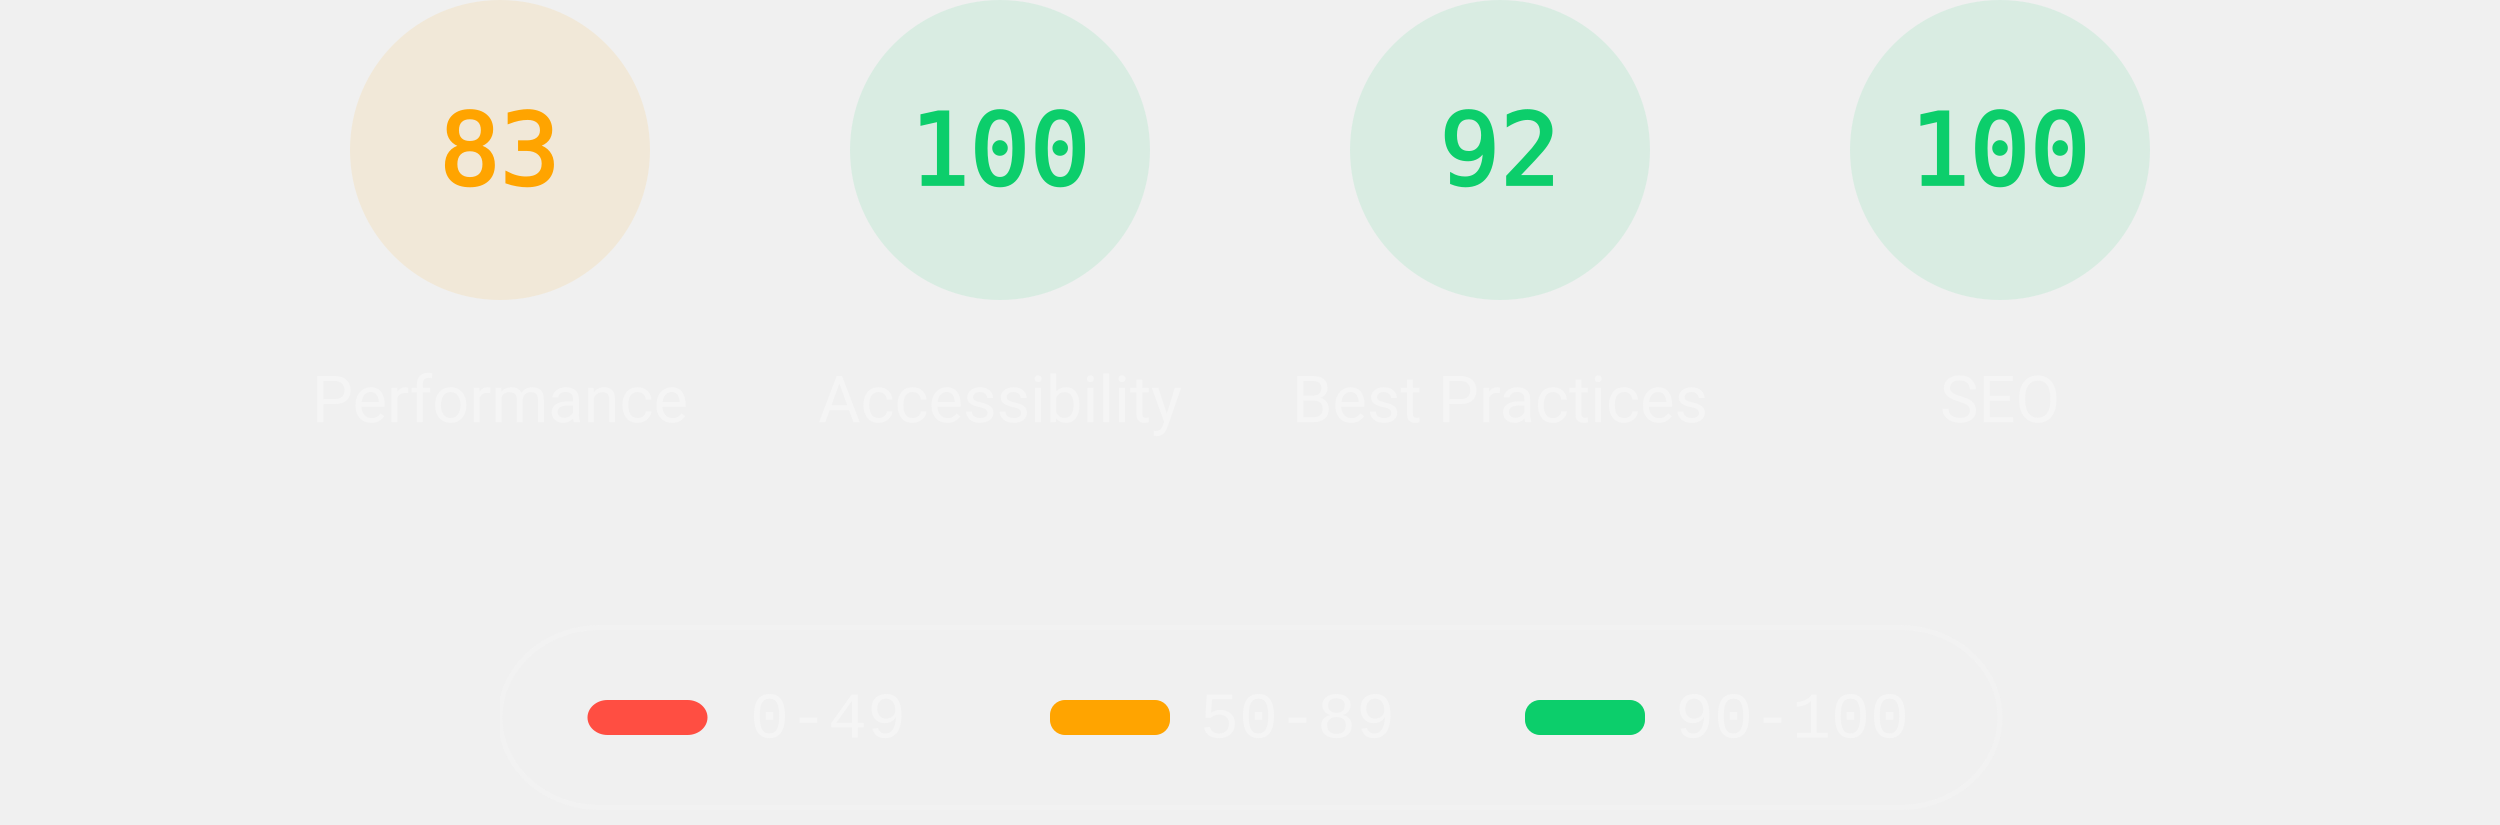
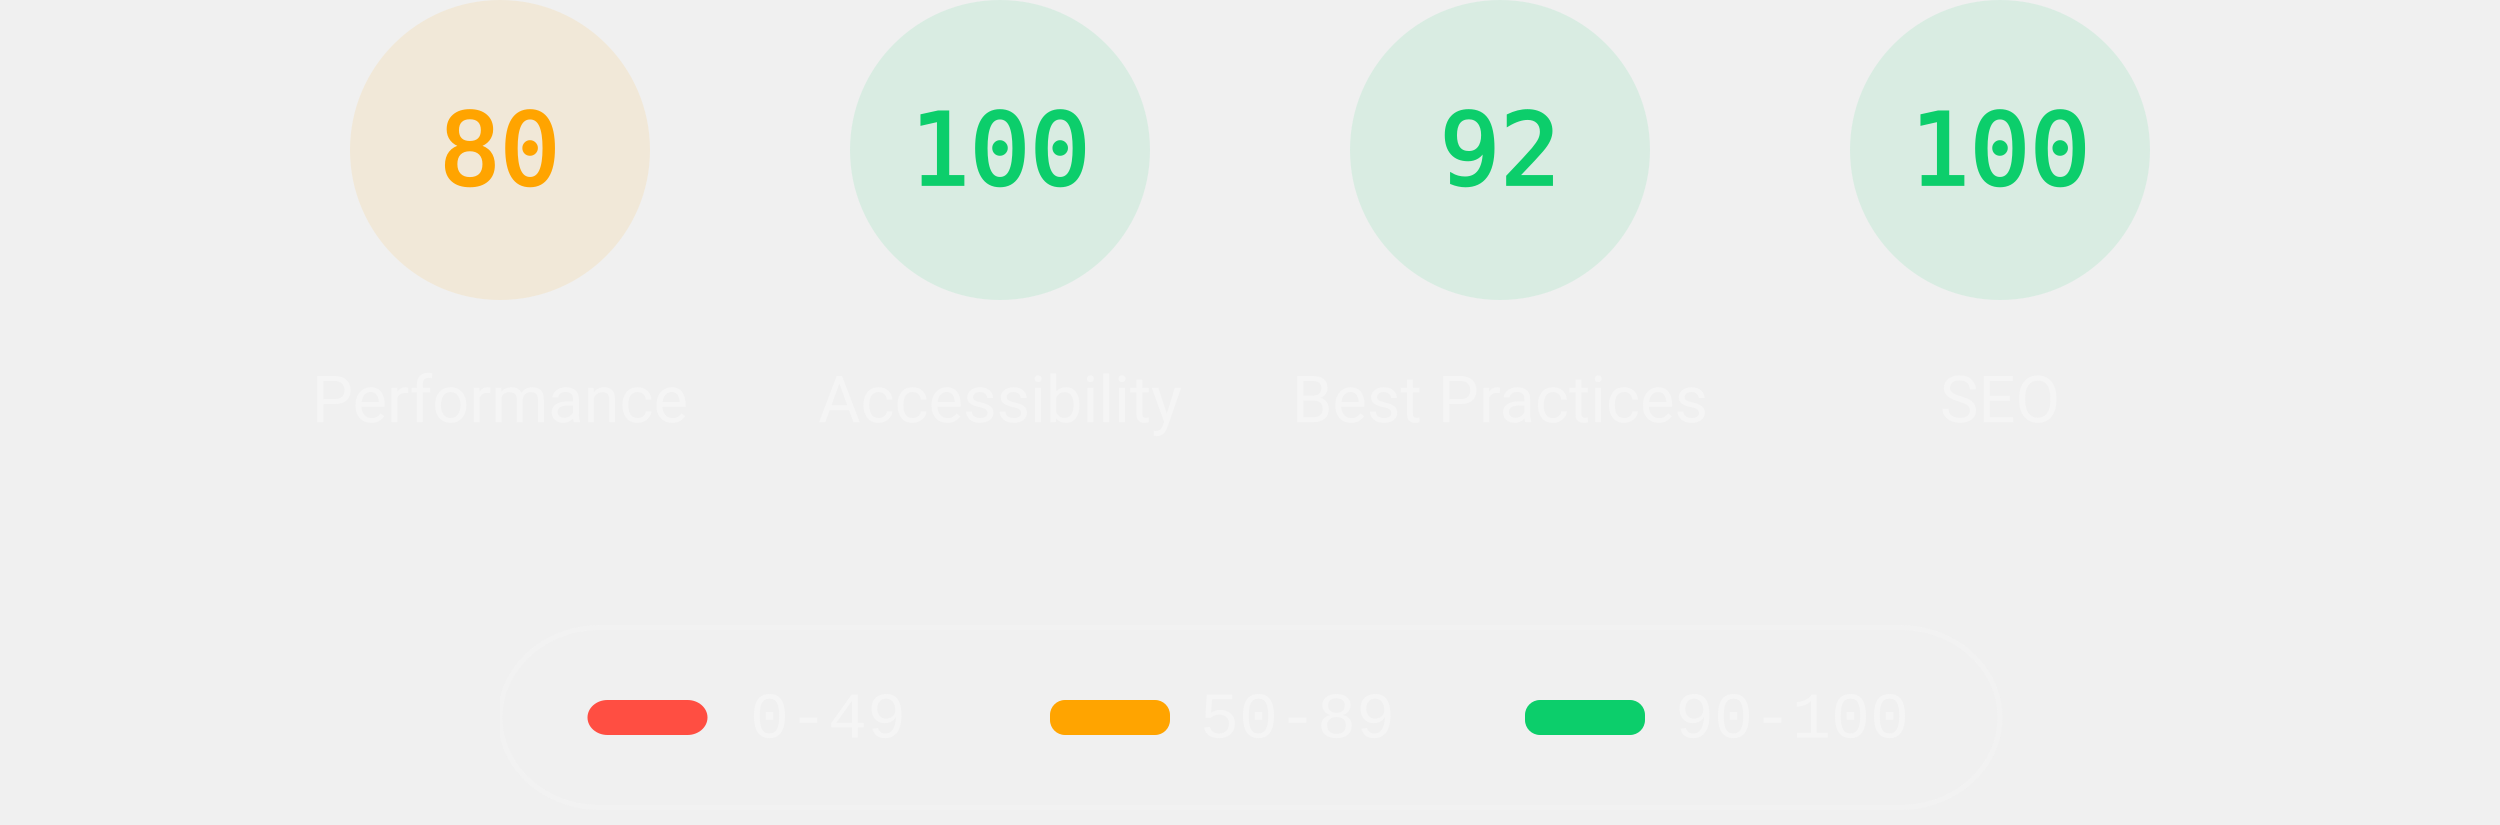
<svg xmlns="http://www.w3.org/2000/svg" class="theme--dark" fill="none" width="1000" height="330">
  <style>
			.gauge-base {
				opacity: 0.1
			}

			.gauge-arc {
				fill: none;
				animation-delay: 250ms;
				stroke-linecap: round;
				transform: rotate(-90deg);
				transform-origin: 100px 60px;
				animation: load-gauge 1s ease forwards
			}

			.guage-text {
				font-size: 40px;
				font-family: monospace;
				text-align: center
			}

			.guage-red {
				color: #ff4e42;
				fill: #ff4e42;
				stroke: #ff4e42
			}
			.guage-orange {
				color: #ffa400;
				fill: #ffa400;
				stroke: #ffa400
			}
			.guage-green {
				color: #0cce6b;
				fill: #0cce6b;
				stroke: #0cce6b
			}
			.theme--agnostic .guage-undefined {
				color: #5c5c5c;
				fill: #5c5c5c;
				stroke: #5c5c5c
			}
			.theme--light .guage-undefined {
				color: #1e1e1e;
				fill: #1e1e1e;
				stroke: #1e1e1e
			}
			.theme--dark .guage-undefined {
				color: #f5f5f5;
				fill: #f5f5f5;
				stroke: #f5f5f5
			}

			.guage-title {
				stroke: none;
				font-size: 26px;
				line-height: 26px;
				font-family: Roboto, Halvetica, Arial, sans-serif
			}
			.metric.guage-title {
				font-family: 'Courier New', Courier, monospace
			}
			.theme--agnostic .guage-title {
				color: #737373;
				fill: #737373
			}
			.theme--light .guage-title {
				color: #212121;
				fill: #212121
			}
			.theme--dark .guage-title {
				color: #f5f5f5;
				fill: #f5f5f5
			}

			@keyframes load-gauge {
				from {
					stroke-dasharray: 0 352.858
				}
			}
			.lh-gauge--pwa__disc {
				fill: #e0e0e0
			}
			.lh-gauge--pwa__logo {
				position: relative;
				fill: #b0b0b0
			}
			.lh-gauge--pwa__invisible {
				display: none
			}
			.lh-gauge--pwa__visible {
				display: inline
			}
			.guage-invisible {
				display: none
			}
			.lh-gauge--pwa__logo--primary-color {
				fill: #304ffe
			}
			.theme--agnostic .lh-gauge--pwa__logo--secondary-color {
				fill: #787878
			}
			.theme--light .lh-gauge--pwa__logo--secondary-color {
				fill: #3d3d3d
			}
			.theme--dark .lh-gauge--pwa__logo--secondary-color {
				fill: #d8b6b6
			}
			.theme--light #svg_2 {
				stroke: #00000022
			}
			.theme--agnostic #svg_2 {
				stroke: #616161
			}
			.theme--light #svg_2 {
				stroke: #00000022
			}
			.theme--dark #svg_2 {
				stroke: #f5f5f566
			}
		</style>
  <svg class="guage-div guage-perf guage-orange" viewBox="0 0 200 200" width="200" height="200" x="100" y="0">
    <circle class="gauge-base" r="56" cx="100" cy="60" stroke-width="8" />
-     <circle class="gauge-arc guage-arc-1" r="56" cx="100" cy="60" stroke-width="8" style="stroke-dasharray: 292.042, 351.858;" />
-     <text class="guage-text" x="100px" y="60px" alignment-baseline="central" dominant-baseline="central" text-anchor="middle">83</text>
+     <circle class="gauge-arc guage-arc-1" r="56" cx="100" cy="60" stroke-width="8" style="stroke-dasharray: 281.486, 351.858;" />
+     <text class="guage-text" x="100px" y="60px" alignment-baseline="central" dominant-baseline="central" text-anchor="middle">80</text>
    <text class="guage-title" x="100px" y="160px" alignment-baseline="central" dominant-baseline="central" text-anchor="middle">Performance</text>
  </svg>
  <svg class="guage-div guage-acc guage-green" viewBox="0 0 200 200" width="200" height="200" x="300" y="0">
    <circle class="gauge-base" r="56" cx="100" cy="60" stroke-width="8" />
    <circle class="gauge-arc guage-arc-2" r="56" cx="100" cy="60" stroke-width="8" style="stroke-dasharray: 351.858, 351.858;" />
    <text class="guage-text" x="100px" y="60px" alignment-baseline="central" dominant-baseline="central" text-anchor="middle">100</text>
    <text class="guage-title" x="100px" y="160px" alignment-baseline="central" dominant-baseline="central" text-anchor="middle">Accessibility</text>
  </svg>
  <svg class="guage-div guage-best guage-green" viewBox="0 0 200 200" width="200" height="200" x="500" y="0">
    <circle class="gauge-base" r="56" cx="100" cy="60" stroke-width="8" />
    <circle class="gauge-arc guage-arc-3" r="56" cx="100" cy="60" stroke-width="8" style="stroke-dasharray: 323.709, 351.858;" />
    <text class="guage-text" x="100px" y="60px" alignment-baseline="central" dominant-baseline="central" text-anchor="middle">92</text>
    <text class="guage-title" x="100px" y="160px" alignment-baseline="central" dominant-baseline="central" text-anchor="middle">Best Practices</text>
  </svg>
  <svg class="guage-div guage-seo guage-green" viewBox="0 0 200 200" width="200" height="200" x="700" y="0">
    <circle class="gauge-base" r="56" cx="100" cy="60" stroke-width="8" />
    <circle class="gauge-arc guage-arc-4" r="56" cx="100" cy="60" stroke-width="8" style="stroke-dasharray: 351.858, 351.858;" />
    <text class="guage-text" x="100px" y="60px" alignment-baseline="central" dominant-baseline="central" text-anchor="middle">100</text>
    <text class="guage-title" x="100px" y="160px" alignment-baseline="central" dominant-baseline="central" text-anchor="middle">SEO</text>
  </svg>
  <svg class="guage-div guage-pwa guage-invisible" viewBox="0 0 200 200" width="200" height="200" x="900" y="0">
    <svg viewBox="0 0 60 60" width="112" height="112" x="44" y="4">
      <defs>
        <linearGradient id="lh-gauge--pwa__check-circle__gradient-0" x1="50%" y1="0%" x2="50%" y2="100%">
          <stop stop-color="#00C852" offset="0%" />
          <stop stop-color="#009688" offset="100%" />
        </linearGradient>
        <linearGradient id="lh-gauge--pwa__installable__shadow-gradient-0" x1="76.056%" x2="24.111%" y1="82.995%" y2="24.735%">
          <stop stop-color="#A5D6A7" offset="0%" />
          <stop stop-color="#80CBC4" offset="100%" />
        </linearGradient>
        <linearGradient id="lh-gauge--pwa__fast-reliable__shadow-gradient-0" x1="76.056%" y1="82.995%" x2="25.678%" y2="26.493%">
          <stop stop-color="#64B5F6" offset="0%" />
          <stop stop-color="#2979FF" offset="100%" />
        </linearGradient>
        <g id="lh-gauge--pwa__fast-reliable-badge-0">
          <circle fill="#FFFFFF" cx="10" cy="10" r="10" />
          <path fill="#304FFE" d="M10 3.58l5.25 2.34v3.5c0 3.23-2.24 6.26-5.25 7-3.01-.74-5.25-3.77-5.25-7v-3.5L10 3.58zm-.47 10.74l2.76-4.83.03-.07c.04-.08 0-.24-.22-.24h-1.64l.47-3.26h-.47l-2.7 4.77c-.02.01.05-.1-.04.05-.09.16-.1.31.18.31h1.63l-.47 3.27h.47z" />
        </g>
        <g id="lh-gauge--pwa__installable-badge-0">
          <circle fill="#FFFFFF" cx="10" cy="10" r="10" />
          <path fill="#009688" d="M10 4.167A5.835 5.835 0 0 0 4.167 10 5.835 5.835 0 0 0 10 15.833 5.835 5.835 0 0 0 15.833 10 5.835 5.835 0 0 0 10 4.167zm2.917 6.416h-2.334v2.334H9.417v-2.334H7.083V9.417h2.334V7.083h1.166v2.334h2.334v1.166z" />
        </g>
      </defs>
      <g stroke="none" fill-rule="nonzero">
        <circle class="lh-gauge--pwa__disc" cx="30" cy="30" r="30" />
        <g class="lh-gauge--pwa__logo">
          <path d="M35.66 19.39l.7-1.75h2L37.4 15 38.6 12l3.4 9h-2.51l-.58-1.61z" />
          <path d="M33.52 21l3.65-9h-2.42l-2.5 5.82L30.5 12h-1.86l-1.9 5.82-1.35-2.65-1.21 3.72L25.4 21h2.38l1.72-5.2 1.64 5.2z" />
          <path fill-rule="nonzero" d="M20.3 17.91h1.48c.45 0 .85-.05 1.2-.15l.39-1.18 1.07-3.3a2.64 2.64 0 0 0-.28-.37c-.55-.6-1.36-.91-2.42-.91H18v9h2.3V17.9zm1.96-3.84c.22.22.33.5.33.87 0 .36-.1.65-.29.87-.2.23-.59.35-1.15.35h-.86v-2.41h.87c.52 0 .89.1 1.1.32z" />
        </g>
        <rect class="lh-gauge--pwa__component lh-gauge--pwa__na-line lh-gauge--pwa__invisible" fill="#FFFFFF" x="20" y="32" width="20" height="4" rx="2" />
        <g class="lh-gauge--pwa__component lh-gauge--pwa__fast-reliable-badge lh-gauge--pwa__invisible" transform="translate(20, 29)">
          <path fill="url(#lh-gauge--pwa__fast-reliable__shadow-gradient-0)" d="M33.63 19.49A30 30 0 0 1 16.2 30.36L3 17.14 17.14 3l16.49 16.49z" />
          <use href="#lh-gauge--pwa__fast-reliable-badge-0" />
        </g>
        <g class="lh-gauge--pwa__component lh-gauge--pwa__installable-badge lh-gauge--pwa__invisible" transform="translate(20, 29)">
          <path fill="url(#lh-gauge--pwa__installable__shadow-gradient-0)" d="M33.629 19.487c-4.272 5.453-10.391 9.39-17.415 10.869L3 17.142 17.142 3 33.63 19.487z" />
          <use href="#lh-gauge--pwa__installable-badge-0" />
        </g>
        <g class="lh-gauge--pwa__component lh-gauge--pwa__fast-reliable-installable-badges lh-gauge--pwa__invisible">
          <g transform="translate(8, 29)">
            <path fill="url(#lh-gauge--pwa__fast-reliable__shadow-gradient-0)" d="M16.321 30.463L3 17.143 17.142 3l22.365 22.365A29.864 29.864 0 0 1 22 31c-1.942 0-3.84-.184-5.679-.537z" />
            <use href="#lh-gauge--pwa__fast-reliable-badge-0" />
          </g>
          <g transform="translate(32, 29)">
            <path fill="url(#lh-gauge--pwa__installable__shadow-gradient-0)" d="M25.982 11.84a30.107 30.107 0 0 1-13.08 15.203L3 17.143 17.142 3l8.84 8.84z" />
            <use href="#lh-gauge--pwa__installable-badge-0" />
          </g>
        </g>
        <g class="lh-gauge--pwa__component lh-gauge--pwa__check-circle lh-gauge--pwa__invisible" transform="translate(18, 28)">
          <circle fill="#FFFFFF" cx="12" cy="12" r="12" />
          <path fill="url(#lh-gauge--pwa__check-circle__gradient-0)" d="M12 2a10 10 0 1 0 0 20 10 10 0 0 0 0-20zm-2 15l-5-5 1.41-1.41L10 14.17l7.59-7.59L19 8l-9 9z" />
        </g>
      </g>
    </svg>
    <text class="guage-title" y="160px" alignment-baseline="central" dominant-baseline="central" text-anchor="middle">
      <tspan x="100px" dy="-6px">Progressive</tspan>
      <tspan x="100px" dy="30px">Web App</tspan>
    </text>
  </svg>
  <svg width="604" height="76" x="200" y="250">
    <g>
      <rect fill="none" id="canvas_background" height="80" width="604" y="-1" x="-1" />
      <g display="none" overflow="visible" y="0" x="0" height="100%" width="100%" id="canvasGrid">
        <rect fill="url(#gridpattern)" stroke-width="0" y="0" x="0" height="100%" width="100%" />
      </g>
    </g>
    <g>
      <rect fill-opacity="0" stroke-width="2" rx="40" id="svg_2" height="72" width="600" y="1" x="0" fill="#000000" />
      <rect stroke="#000" rx="8" id="svg_3" height="14" width="48" y="30" x="35" stroke-opacity="null" stroke-width="0" fill="#ff4e42" />
      <rect stroke="#000" rx="6" id="svg_4" height="14" width="48" y="30" x="220" stroke-opacity="null" stroke-width="0" fill="#ffa400" />
      <rect stroke="#000" rx="6" id="svg_5" height="14" width="48" y="30" x="410" stroke-opacity="null" stroke-width="0" fill="#0cce6b" />
      <text class="metric guage-title" xml:space="preserve" text-anchor="start" font-size="26" id="svg_6" y="45" x="100" stroke-opacity="null" stroke-width="0" stroke="#000">0-49</text>
      <text class="metric guage-title" xml:space="preserve" text-anchor="start" font-size="26" id="svg_7" y="45" x="280" stroke-opacity="null" stroke-width="0" stroke="#000">50-89</text>
      <text class="metric guage-title" xml:space="preserve" text-anchor="start" font-size="26" id="svg_8" y="45" x="470" stroke-opacity="null" stroke-width="0" stroke="#000">90-100</text>
    </g>
  </svg>
</svg>
